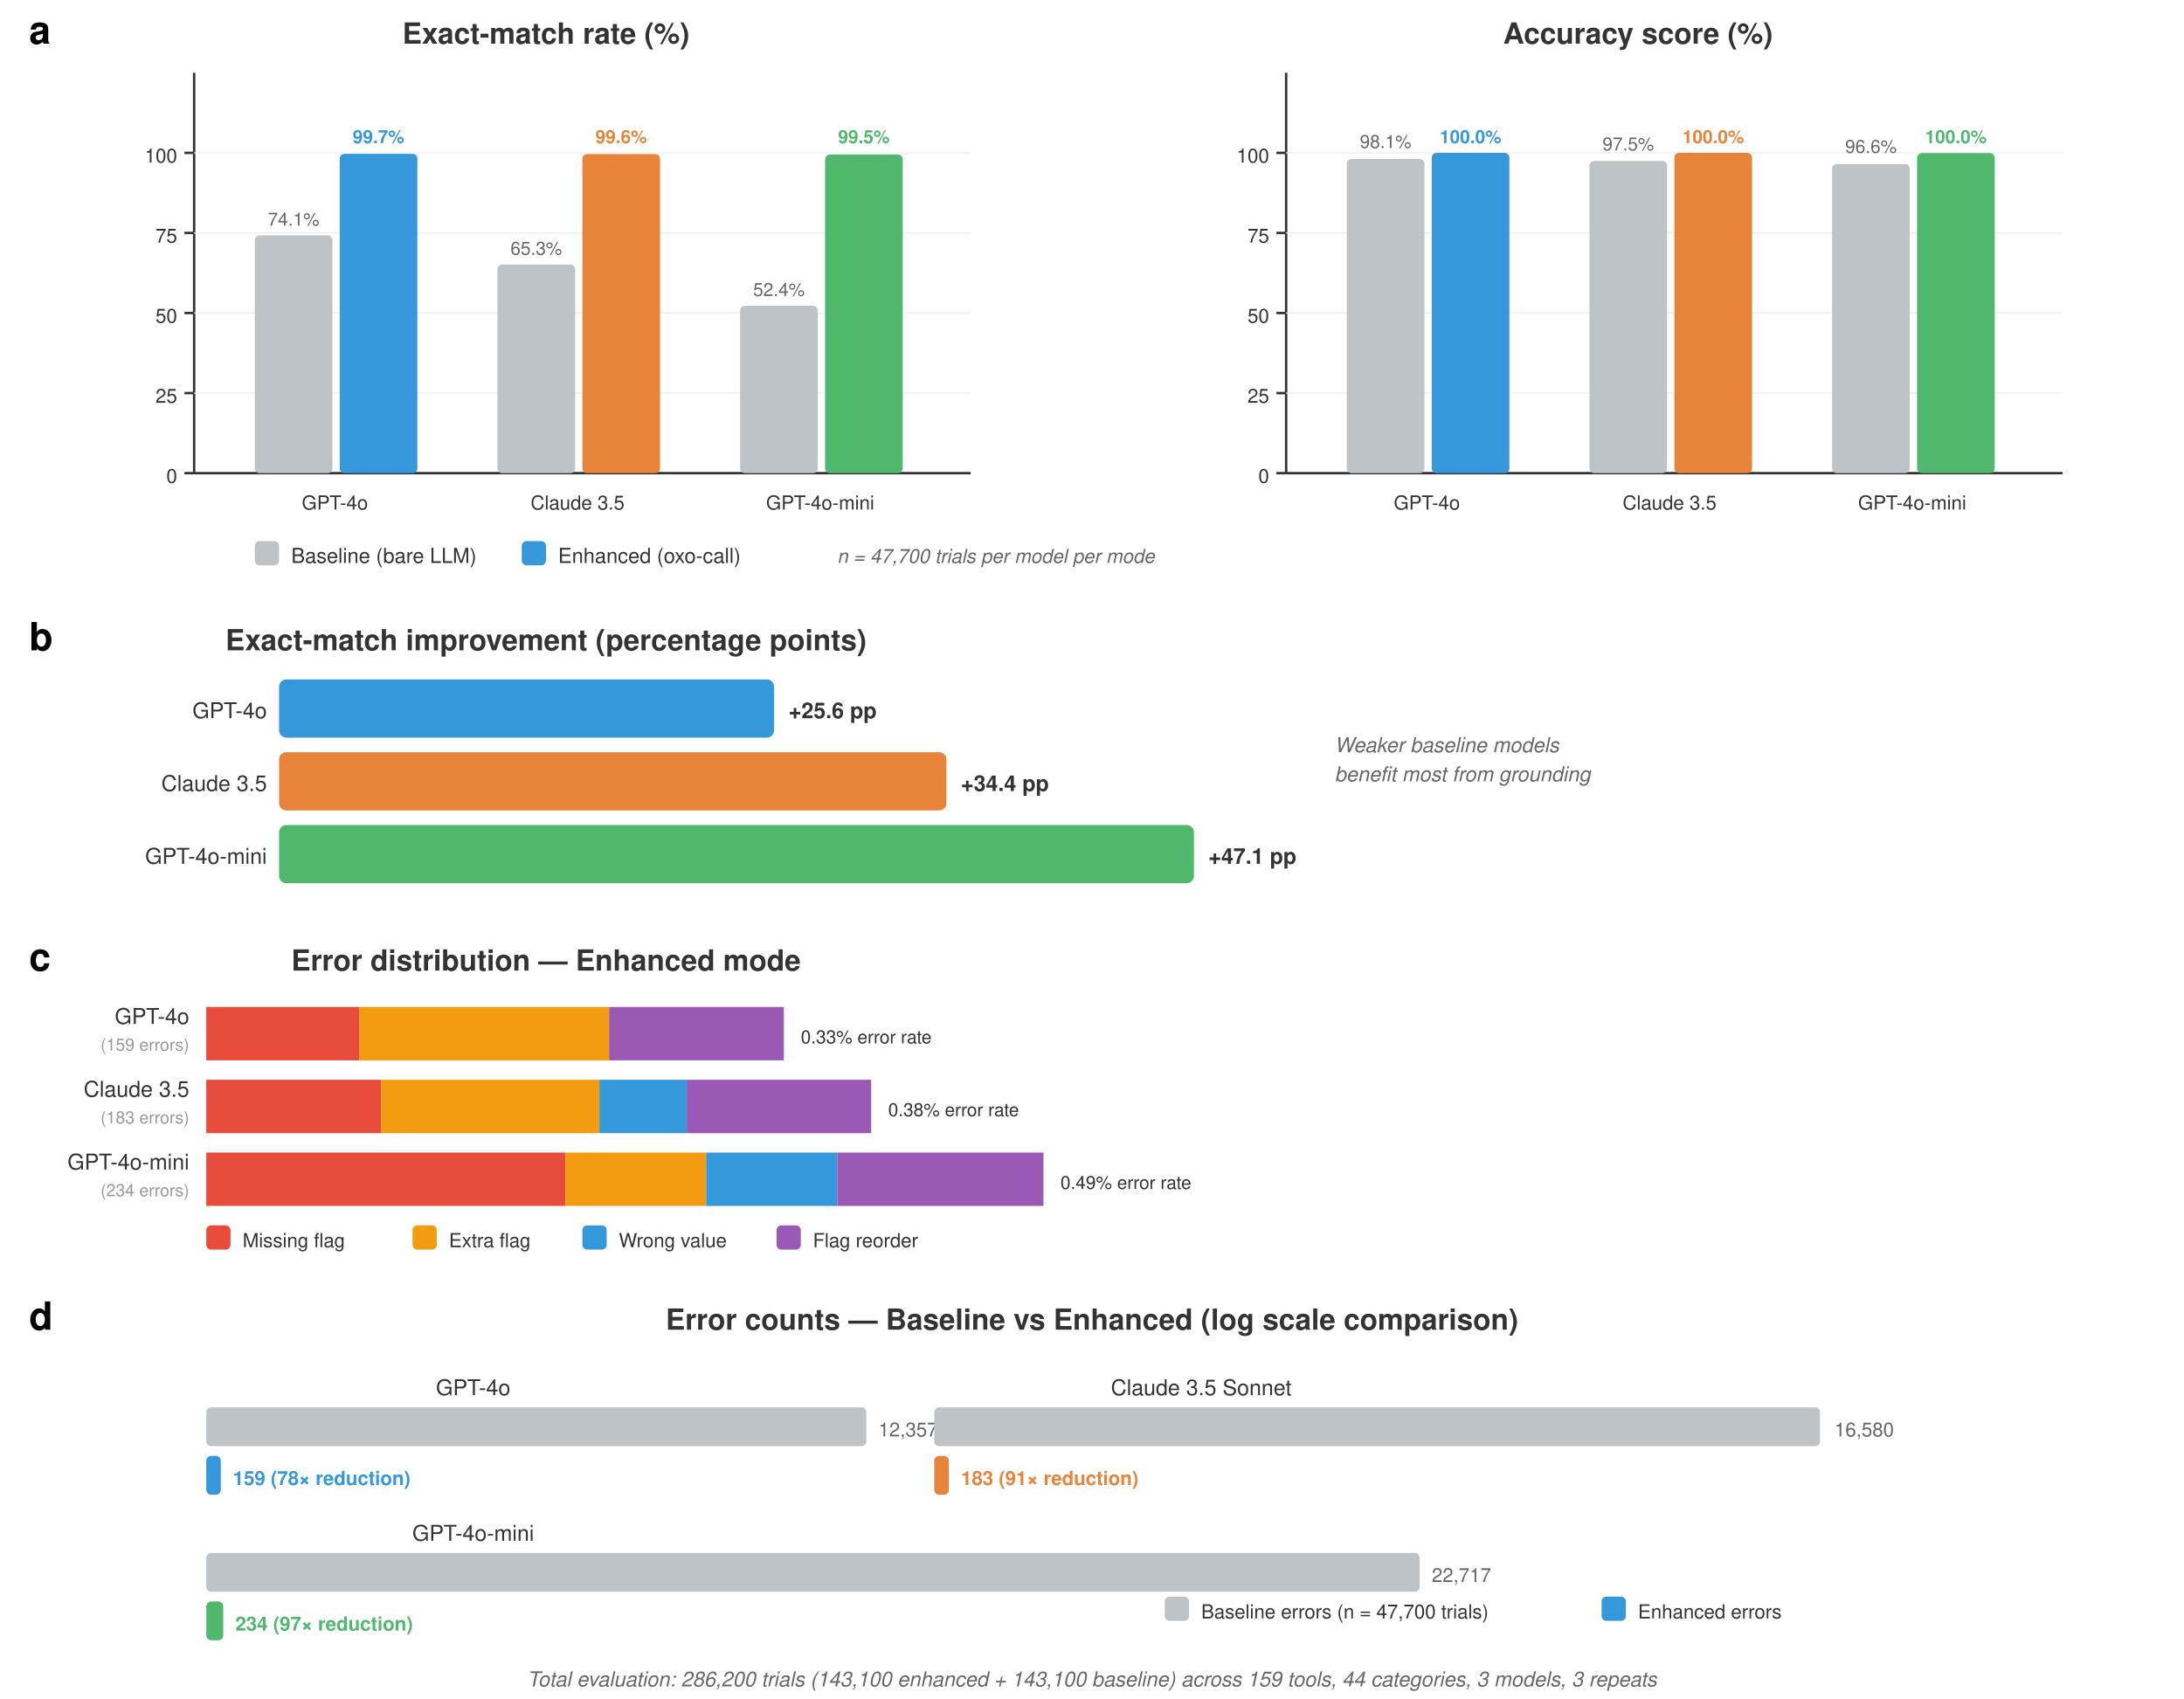
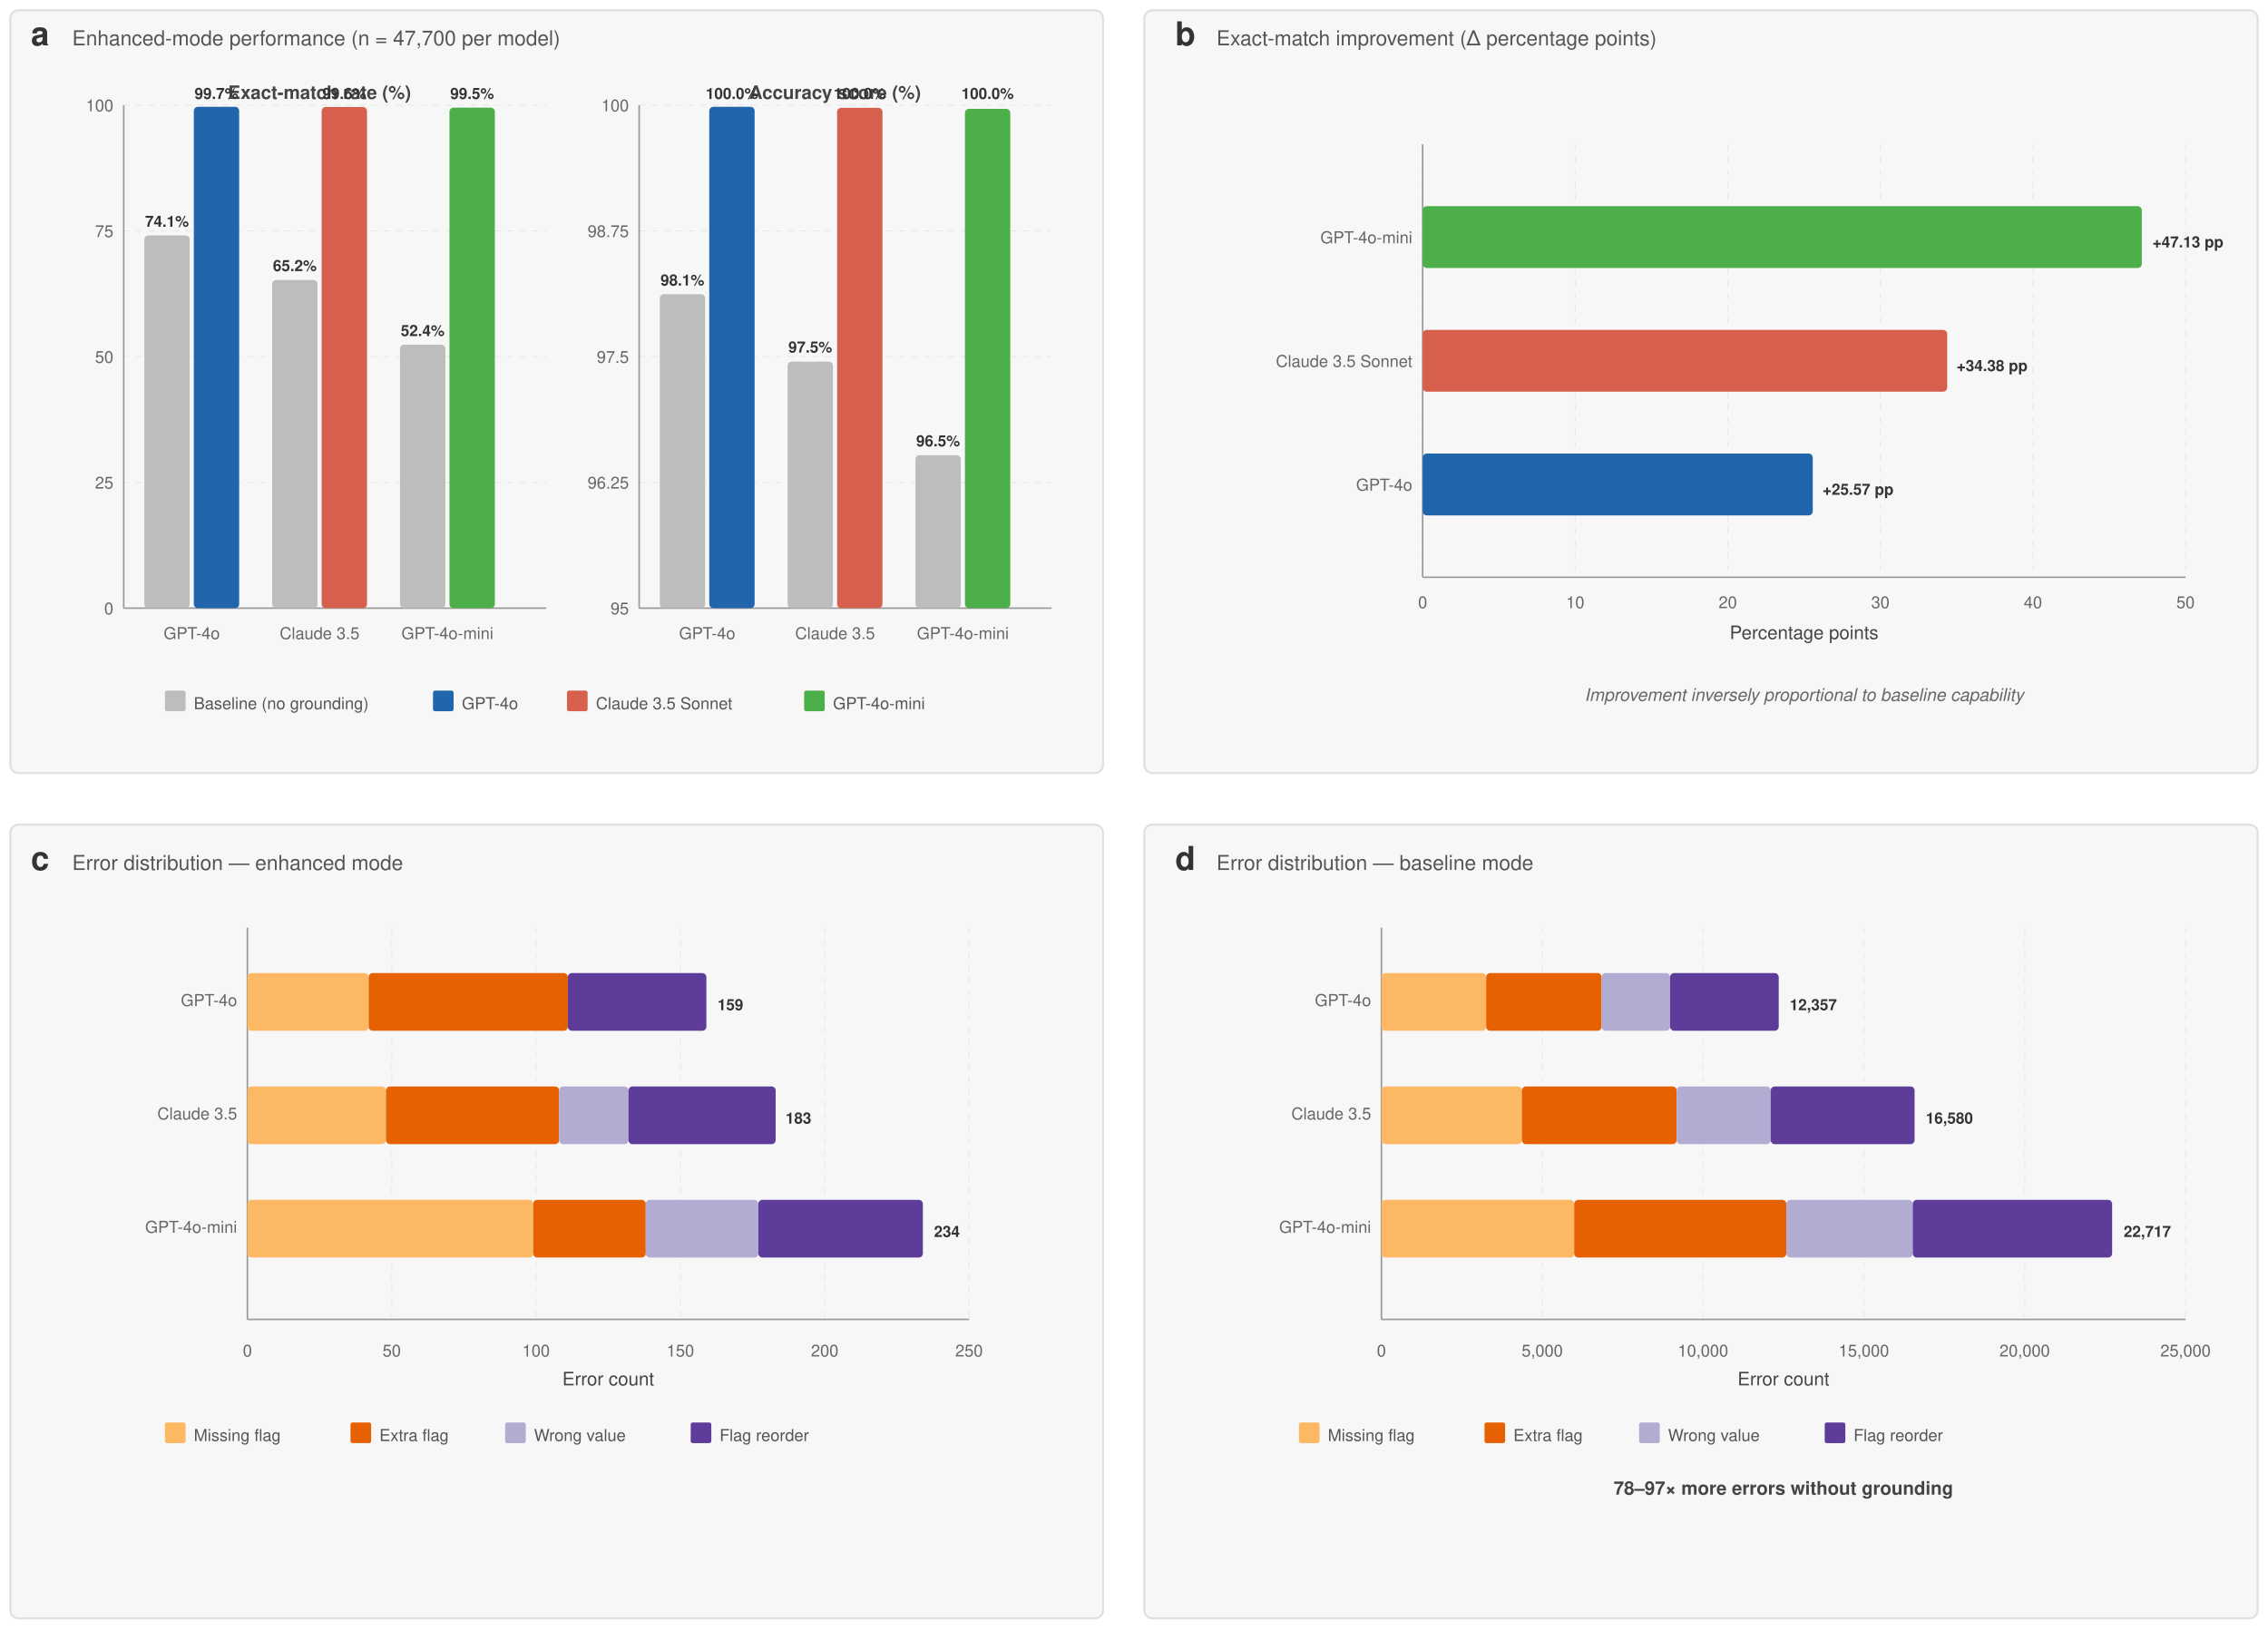
- <svg xmlns="http://www.w3.org/2000/svg" viewBox="0 0 900 700" font-family="Helvetica, Arial, sans-serif">
+ <svg xmlns="http://www.w3.org/2000/svg" viewBox="0 0 1100 800" font-family="'Helvetica Neue', Helvetica, Arial, sans-serif">
  <defs>
-     <marker id="arrow" markerWidth="8" markerHeight="6" refX="8" refY="3" orient="auto">
-       <polygon points="0 0, 8 3, 0 6" fill="#333" />
-     </marker>
+     <style>
+       .panel-bg { fill: #F7F7F7; stroke: #E0E0E0; stroke-width: 1; }
+       .panel-label { font-size: 16px; font-weight: bold; fill: #333; }
+       .panel-title { font-size: 10px; fill: #555; }
+       .axis-label { font-size: 9px; fill: #444; }
+       .tick-label { font-size: 8px; fill: #666; }
+       .value-label { font-size: 7.5px; fill: #333; font-weight: 600; }
+       .value-label-sm { font-size: 7px; fill: #333; font-weight: 600; }
+       .gridline { stroke: #E8E8E8; stroke-width: 0.5; stroke-dasharray: 3,3; }
+       .axis-line { stroke: #999; stroke-width: 0.75; }
+       .legend-text { font-size: 8px; fill: #555; }
+       .annotation { font-size: 8.5px; fill: #666; font-style: italic; }
+       .annotation-bold { font-size: 9px; fill: #444; font-weight: bold; }
+     </style>
  </defs>
-   <text x="12" y="18" font-size="16" font-weight="bold" fill="#000">a</text>
-   <text x="225" y="18" font-size="12" font-weight="bold" fill="#333" text-anchor="middle">Exact-match rate (%)</text>
-   <text x="675" y="18" font-size="12" font-weight="bold" fill="#333" text-anchor="middle">Accuracy score (%)</text>
-   <line x1="80" y1="30" x2="80" y2="195" stroke="#333" stroke-width="1" />
-   <line x1="80" y1="195" x2="400" y2="195" stroke="#333" stroke-width="1" />
-   <line x1="76" y1="195" x2="80" y2="195" stroke="#333" stroke-width="1" />
-   <text x="73" y="199" font-size="8" fill="#333" text-anchor="end">0</text>
-   <line x1="76" y1="162" x2="80" y2="162" stroke="#333" stroke-width="1" />
-   <text x="73" y="166" font-size="8" fill="#333" text-anchor="end">25</text>
-   <line x1="76" y1="129" x2="80" y2="129" stroke="#333" stroke-width="1" />
-   <text x="73" y="133" font-size="8" fill="#333" text-anchor="end">50</text>
-   <line x1="76" y1="96" x2="80" y2="96" stroke="#333" stroke-width="1" />
-   <text x="73" y="100" font-size="8" fill="#333" text-anchor="end">75</text>
-   <line x1="76" y1="63" x2="80" y2="63" stroke="#333" stroke-width="1" />
-   <text x="73" y="67" font-size="8" fill="#333" text-anchor="end">100</text>
-   <line x1="80" y1="63" x2="400" y2="63" stroke="#EEE" stroke-width="0.5" />
-   <line x1="80" y1="96" x2="400" y2="96" stroke="#EEE" stroke-width="0.5" />
-   <line x1="80" y1="129" x2="400" y2="129" stroke="#EEE" stroke-width="0.5" />
-   <line x1="80" y1="162" x2="400" y2="162" stroke="#EEE" stroke-width="0.5" />
-   <rect x="105" y="97" width="32" height="98" rx="2" fill="#BDC3C7" />
-   <rect x="140" y="63.4" width="32" height="131.6" rx="2" fill="#3498DB" />
-   <text x="138" y="210" font-size="8" fill="#333" text-anchor="middle">GPT-4o</text>
-   <rect x="205" y="109" width="32" height="86" rx="2" fill="#BDC3C7" />
-   <rect x="240" y="63.5" width="32" height="131.5" rx="2" fill="#E8833A" />
-   <text x="238" y="210" font-size="8" fill="#333" text-anchor="middle">Claude 3.5</text>
-   <rect x="305" y="126" width="32" height="69" rx="2" fill="#BDC3C7" />
-   <rect x="340" y="63.7" width="32" height="131.3" rx="2" fill="#50B86C" />
-   <text x="338" y="210" font-size="8" fill="#333" text-anchor="middle">GPT-4o-mini</text>
-   <text x="121" y="93" font-size="7.5" fill="#666" text-anchor="middle">74.1%</text>
-   <text x="156" y="59" font-size="7.5" fill="#3498DB" text-anchor="middle" font-weight="bold">99.7%</text>
-   <text x="221" y="105" font-size="7.5" fill="#666" text-anchor="middle">65.3%</text>
-   <text x="256" y="59" font-size="7.5" fill="#E8833A" text-anchor="middle" font-weight="bold">99.6%</text>
-   <text x="321" y="122" font-size="7.5" fill="#666" text-anchor="middle">52.4%</text>
-   <text x="356" y="59" font-size="7.5" fill="#50B86C" text-anchor="middle" font-weight="bold">99.5%</text>
-   <line x1="530" y1="30" x2="530" y2="195" stroke="#333" stroke-width="1" />
-   <line x1="530" y1="195" x2="850" y2="195" stroke="#333" stroke-width="1" />
-   <line x1="526" y1="195" x2="530" y2="195" stroke="#333" stroke-width="1" />
-   <text x="523" y="199" font-size="8" fill="#333" text-anchor="end">0</text>
-   <line x1="526" y1="162" x2="530" y2="162" stroke="#333" stroke-width="1" />
-   <text x="523" y="166" font-size="8" fill="#333" text-anchor="end">25</text>
-   <line x1="526" y1="129" x2="530" y2="129" stroke="#333" stroke-width="1" />
-   <text x="523" y="133" font-size="8" fill="#333" text-anchor="end">50</text>
-   <line x1="526" y1="96" x2="530" y2="96" stroke="#333" stroke-width="1" />
-   <text x="523" y="100" font-size="8" fill="#333" text-anchor="end">75</text>
-   <line x1="526" y1="63" x2="530" y2="63" stroke="#333" stroke-width="1" />
-   <text x="523" y="67" font-size="8" fill="#333" text-anchor="end">100</text>
-   <line x1="530" y1="63" x2="850" y2="63" stroke="#EEE" stroke-width="0.5" />
-   <line x1="530" y1="96" x2="850" y2="96" stroke="#EEE" stroke-width="0.5" />
-   <line x1="530" y1="129" x2="850" y2="129" stroke="#EEE" stroke-width="0.5" />
-   <line x1="530" y1="162" x2="850" y2="162" stroke="#EEE" stroke-width="0.5" />
-   <rect x="555" y="65.5" width="32" height="129.5" rx="2" fill="#BDC3C7" />
-   <rect x="590" y="63" width="32" height="132" rx="2" fill="#3498DB" />
-   <text x="588" y="210" font-size="8" fill="#333" text-anchor="middle">GPT-4o</text>
-   <rect x="655" y="66.3" width="32" height="128.7" rx="2" fill="#BDC3C7" />
-   <rect x="690" y="63" width="32" height="132" rx="2" fill="#E8833A" />
-   <text x="688" y="210" font-size="8" fill="#333" text-anchor="middle">Claude 3.5</text>
-   <rect x="755" y="67.6" width="32" height="127.4" rx="2" fill="#BDC3C7" />
-   <rect x="790" y="63.1" width="32" height="131.9" rx="2" fill="#50B86C" />
-   <text x="788" y="210" font-size="8" fill="#333" text-anchor="middle">GPT-4o-mini</text>
-   <text x="571" y="61" font-size="7.5" fill="#666" text-anchor="middle">98.1%</text>
-   <text x="606" y="59" font-size="7.5" fill="#3498DB" text-anchor="middle" font-weight="bold">100.0%</text>
-   <text x="671" y="62" font-size="7.5" fill="#666" text-anchor="middle">97.5%</text>
-   <text x="706" y="59" font-size="7.5" fill="#E8833A" text-anchor="middle" font-weight="bold">100.0%</text>
-   <text x="771" y="63" font-size="7.5" fill="#666" text-anchor="middle">96.6%</text>
-   <text x="806" y="59" font-size="7.5" fill="#50B86C" text-anchor="middle" font-weight="bold">100.0%</text>
-   <rect x="105" y="223" width="10" height="10" rx="2" fill="#BDC3C7" />
-   <text x="120" y="232" font-size="8.5" fill="#333">Baseline (bare LLM)</text>
-   <rect x="215" y="223" width="10" height="10" rx="2" fill="#3498DB" />
-   <text x="230" y="232" font-size="8.5" fill="#333">Enhanced (oxo-call)</text>
-   <text x="345" y="232" font-size="8" fill="#666" font-style="italic">n = 47,700 trials per model per mode</text>
-   <text x="12" y="268" font-size="16" font-weight="bold" fill="#000">b</text>
-   <text x="225" y="268" font-size="12" font-weight="bold" fill="#333" text-anchor="middle">Exact-match improvement (percentage points)</text>
-   <rect x="115" y="280" width="204" height="24" rx="3" fill="#3498DB" />
-   <text x="110" y="296" font-size="9" fill="#333" text-anchor="end">GPT-4o</text>
-   <text x="325" y="296" font-size="9" fill="#333" font-weight="bold">+25.6 pp</text>
-   <rect x="115" y="310" width="275" height="24" rx="3" fill="#E8833A" />
-   <text x="110" y="326" font-size="9" fill="#333" text-anchor="end">Claude 3.5</text>
-   <text x="396" y="326" font-size="9" fill="#333" font-weight="bold">+34.4 pp</text>
-   <rect x="115" y="340" width="377" height="24" rx="3" fill="#50B86C" />
-   <text x="110" y="356" font-size="9" fill="#333" text-anchor="end">GPT-4o-mini</text>
-   <text x="498" y="356" font-size="9" fill="#333" font-weight="bold">+47.1 pp</text>
-   <text x="550" y="310" font-size="8.5" fill="#666" font-style="italic">Weaker baseline models</text>
-   <text x="550" y="322" font-size="8.5" fill="#666" font-style="italic">benefit most from grounding</text>
-   <text x="12" y="400" font-size="16" font-weight="bold" fill="#000">c</text>
-   <text x="225" y="400" font-size="12" font-weight="bold" fill="#333" text-anchor="middle">Error distribution — Enhanced mode</text>
-   <text x="78" y="422" font-size="9" fill="#333" text-anchor="end">GPT-4o</text>
-   <text x="78" y="433" font-size="7" fill="#999" text-anchor="end">(159 errors)</text>
-   <rect x="85" y="415" width="63" height="22" rx="0" fill="#E74C3C" />
-   <rect x="148" y="415" width="103" height="22" rx="0" fill="#F39C12" />
-   <rect x="251" y="415" width="72" height="22" rx="0" fill="#9B59B6" />
-   <text x="330" y="430" font-size="7.5" fill="#333">0.33% error rate</text>
-   <text x="78" y="452" font-size="9" fill="#333" text-anchor="end">Claude 3.5</text>
-   <text x="78" y="463" font-size="7" fill="#999" text-anchor="end">(183 errors)</text>
-   <rect x="85" y="445" width="72" height="22" rx="0" fill="#E74C3C" />
-   <rect x="157" y="445" width="90" height="22" rx="0" fill="#F39C12" />
-   <rect x="247" y="445" width="36" height="22" rx="0" fill="#3498DB" />
-   <rect x="283" y="445" width="76" height="22" rx="0" fill="#9B59B6" />
-   <text x="366" y="460" font-size="7.5" fill="#333">0.38% error rate</text>
-   <text x="78" y="482" font-size="9" fill="#333" text-anchor="end">GPT-4o-mini</text>
-   <text x="78" y="493" font-size="7" fill="#999" text-anchor="end">(234 errors)</text>
-   <rect x="85" y="475" width="148" height="22" rx="0" fill="#E74C3C" />
-   <rect x="233" y="475" width="58" height="22" rx="0" fill="#F39C12" />
-   <rect x="291" y="475" width="54" height="22" rx="0" fill="#3498DB" />
-   <rect x="345" y="475" width="85" height="22" rx="0" fill="#9B59B6" />
-   <text x="437" y="490" font-size="7.5" fill="#333">0.49% error rate</text>
-   <rect x="85" y="505" width="10" height="10" rx="2" fill="#E74C3C" />
-   <text x="100" y="514" font-size="8" fill="#333">Missing flag</text>
-   <rect x="170" y="505" width="10" height="10" rx="2" fill="#F39C12" />
-   <text x="185" y="514" font-size="8" fill="#333">Extra flag</text>
-   <rect x="240" y="505" width="10" height="10" rx="2" fill="#3498DB" />
-   <text x="255" y="514" font-size="8" fill="#333">Wrong value</text>
-   <rect x="320" y="505" width="10" height="10" rx="2" fill="#9B59B6" />
-   <text x="335" y="514" font-size="8" fill="#333">Flag reorder</text>
-   <text x="12" y="548" font-size="16" font-weight="bold" fill="#000">d</text>
-   <text x="450" y="548" font-size="12" font-weight="bold" fill="#333" text-anchor="middle">Error counts — Baseline vs Enhanced (log scale comparison)</text>
-   <text x="195" y="575" font-size="9" fill="#333" text-anchor="middle">GPT-4o</text>
-   <rect x="85" y="580" width="272" height="16" rx="2" fill="#BDC3C7" />
-   <text x="362" y="592" font-size="8" fill="#666">12,357</text>
-   <rect x="85" y="600" width="6" height="16" rx="2" fill="#3498DB" />
-   <text x="96" y="612" font-size="8" fill="#3498DB" font-weight="bold">159 (78× reduction)</text>
-   <text x="495" y="575" font-size="9" fill="#333" text-anchor="middle">Claude 3.5 Sonnet</text>
-   <rect x="385" y="580" width="365" height="16" rx="2" fill="#BDC3C7" />
-   <text x="756" y="592" font-size="8" fill="#666">16,580</text>
-   <rect x="385" y="600" width="6" height="16" rx="2" fill="#E8833A" />
-   <text x="396" y="612" font-size="8" fill="#E8833A" font-weight="bold">183 (91× reduction)</text>
-   <text x="195" y="635" font-size="9" fill="#333" text-anchor="middle">GPT-4o-mini</text>
-   <rect x="85" y="640" width="500" height="16" rx="2" fill="#BDC3C7" />
-   <text x="590" y="652" font-size="8" fill="#666">22,717</text>
-   <rect x="85" y="660" width="7" height="16" rx="2" fill="#50B86C" />
-   <text x="97" y="672" font-size="8" fill="#50B86C" font-weight="bold">234 (97× reduction)</text>
-   <rect x="480" y="658" width="10" height="10" rx="2" fill="#BDC3C7" />
-   <text x="495" y="667" font-size="8" fill="#333">Baseline errors (n = 47,700 trials)</text>
-   <rect x="660" y="658" width="10" height="10" rx="2" fill="#3498DB" />
-   <text x="675" y="667" font-size="8" fill="#333">Enhanced errors</text>
-   <text x="450" y="695" font-size="8.5" fill="#666" text-anchor="middle" font-style="italic">Total evaluation: 286,200 trials (143,100 enhanced + 143,100 baseline) across 159 tools, 44 categories, 3 models, 3 repeats</text>
+   <rect x="5" y="5" width="530" height="370" rx="4" class="panel-bg" />
+   <text x="15" y="22" class="panel-label">a</text>
+   <text x="35" y="22" class="panel-title">Enhanced-mode performance (n = 47,700 per model)</text>
+   <text x="155" y="48" text-anchor="middle" class="axis-label" font-weight="600">Exact-match rate (%)</text>
+   <line x1="60" y1="295" x2="265" y2="295" class="gridline" />
+   <line x1="60" y1="234" x2="265" y2="234" class="gridline" />
+   <line x1="60" y1="173" x2="265" y2="173" class="gridline" />
+   <line x1="60" y1="112" x2="265" y2="112" class="gridline" />
+   <line x1="60" y1="51" x2="265" y2="51" class="gridline" />
+   <text x="55" y="298" text-anchor="end" class="tick-label">0</text>
+   <text x="55" y="237" text-anchor="end" class="tick-label">25</text>
+   <text x="55" y="176" text-anchor="end" class="tick-label">50</text>
+   <text x="55" y="115" text-anchor="end" class="tick-label">75</text>
+   <text x="55" y="54" text-anchor="end" class="tick-label">100</text>
+   <line x1="60" y1="51" x2="60" y2="295" class="axis-line" />
+   <line x1="60" y1="295" x2="265" y2="295" class="axis-line" />
+   <rect x="70" y="114.2" width="22" height="180.8" rx="2" fill="#BDBDBD" />
+   <text x="81" y="110" text-anchor="middle" class="value-label">74.1%</text>
+   <rect x="94" y="51.8" width="22" height="243.2" rx="2" fill="#2166AC" />
+   <text x="105" y="48" text-anchor="middle" class="value-label">99.7%</text>
+   <rect x="132" y="135.8" width="22" height="159.2" rx="2" fill="#BDBDBD" />
+   <text x="143" y="131.5" text-anchor="middle" class="value-label">65.2%</text>
+   <rect x="156" y="51.9" width="22" height="243.1" rx="2" fill="#D6604D" />
+   <text x="167" y="48" text-anchor="middle" class="value-label">99.6%</text>
+   <rect x="194" y="167.2" width="22" height="127.8" rx="2" fill="#BDBDBD" />
+   <text x="205" y="163" text-anchor="middle" class="value-label">52.4%</text>
+   <rect x="218" y="52.2" width="22" height="242.8" rx="2" fill="#4DAF4A" />
+   <text x="229" y="48" text-anchor="middle" class="value-label">99.5%</text>
+   <text x="93" y="310" text-anchor="middle" class="tick-label">GPT-4o</text>
+   <text x="155" y="310" text-anchor="middle" class="tick-label">Claude 3.5</text>
+   <text x="217" y="310" text-anchor="middle" class="tick-label">GPT-4o-mini</text>
+   <text x="405" y="48" text-anchor="middle" class="axis-label" font-weight="600">Accuracy score (%)</text>
+   <line x1="310" y1="295" x2="510" y2="295" class="gridline" />
+   <line x1="310" y1="234" x2="510" y2="234" class="gridline" />
+   <line x1="310" y1="173" x2="510" y2="173" class="gridline" />
+   <line x1="310" y1="112" x2="510" y2="112" class="gridline" />
+   <line x1="310" y1="51" x2="510" y2="51" class="gridline" />
+   <text x="305" y="298" text-anchor="end" class="tick-label">95</text>
+   <text x="305" y="237" text-anchor="end" class="tick-label">96.25</text>
+   <text x="305" y="176" text-anchor="end" class="tick-label">97.5</text>
+   <text x="305" y="115" text-anchor="end" class="tick-label">98.75</text>
+   <text x="305" y="54" text-anchor="end" class="tick-label">100</text>
+   <line x1="310" y1="51" x2="310" y2="295" class="axis-line" />
+   <line x1="310" y1="295" x2="510" y2="295" class="axis-line" />
+   <rect x="320" y="142.7" width="22" height="152.3" rx="2" fill="#BDBDBD" />
+   <text x="331" y="138.5" text-anchor="middle" class="value-label">98.1%</text>
+   <rect x="344" y="51.8" width="22" height="243.2" rx="2" fill="#2166AC" />
+   <text x="355" y="48" text-anchor="middle" class="value-label">100.0%</text>
+   <rect x="382" y="175.4" width="22" height="119.6" rx="2" fill="#BDBDBD" />
+   <text x="393" y="171" text-anchor="middle" class="value-label">97.5%</text>
+   <rect x="406" y="52.3" width="22" height="242.7" rx="2" fill="#D6604D" />
+   <text x="417" y="48" text-anchor="middle" class="value-label">100.0%</text>
+   <rect x="444" y="220.8" width="22" height="74.2" rx="2" fill="#BDBDBD" />
+   <text x="455" y="216.5" text-anchor="middle" class="value-label">96.5%</text>
+   <rect x="468" y="52.8" width="22" height="242.2" rx="2" fill="#4DAF4A" />
+   <text x="479" y="48" text-anchor="middle" class="value-label">100.0%</text>
+   <text x="343" y="310" text-anchor="middle" class="tick-label">GPT-4o</text>
+   <text x="405" y="310" text-anchor="middle" class="tick-label">Claude 3.5</text>
+   <text x="467" y="310" text-anchor="middle" class="tick-label">GPT-4o-mini</text>
+   <rect x="80" y="335" width="10" height="10" rx="1" fill="#BDBDBD" />
+   <text x="94" y="344" class="legend-text">Baseline (no grounding)</text>
+   <rect x="210" y="335" width="10" height="10" rx="1" fill="#2166AC" />
+   <text x="224" y="344" class="legend-text">GPT-4o</text>
+   <rect x="275" y="335" width="10" height="10" rx="1" fill="#D6604D" />
+   <text x="289" y="344" class="legend-text">Claude 3.5 Sonnet</text>
+   <rect x="390" y="335" width="10" height="10" rx="1" fill="#4DAF4A" />
+   <text x="404" y="344" class="legend-text">GPT-4o-mini</text>
+   <rect x="555" y="5" width="540" height="370" rx="4" class="panel-bg" />
+   <text x="570" y="22" class="panel-label">b</text>
+   <text x="590" y="22" class="panel-title">Exact-match improvement (Δ percentage points)</text>
+   <line x1="690" y1="70" x2="690" y2="280" class="gridline" />
+   <line x1="764" y1="70" x2="764" y2="280" class="gridline" />
+   <line x1="838" y1="70" x2="838" y2="280" class="gridline" />
+   <line x1="912" y1="70" x2="912" y2="280" class="gridline" />
+   <line x1="986" y1="70" x2="986" y2="280" class="gridline" />
+   <line x1="1060" y1="70" x2="1060" y2="280" class="gridline" />
+   <line x1="690" y1="280" x2="1060" y2="280" class="axis-line" />
+   <line x1="690" y1="70" x2="690" y2="280" class="axis-line" />
+   <text x="690" y="295" text-anchor="middle" class="tick-label">0</text>
+   <text x="764" y="295" text-anchor="middle" class="tick-label">10</text>
+   <text x="838" y="295" text-anchor="middle" class="tick-label">20</text>
+   <text x="912" y="295" text-anchor="middle" class="tick-label">30</text>
+   <text x="986" y="295" text-anchor="middle" class="tick-label">40</text>
+   <text x="1060" y="295" text-anchor="middle" class="tick-label">50</text>
+   <text x="875" y="310" text-anchor="middle" class="axis-label">Percentage points</text>
+   <text x="685" y="118" text-anchor="end" class="tick-label">GPT-4o-mini</text>
+   <rect x="690" y="100" width="348.8" height="30" rx="2" fill="#4DAF4A" />
+   <text x="1044" y="120" text-anchor="start" class="value-label">+47.13 pp</text>
+   <text x="685" y="178" text-anchor="end" class="tick-label">Claude 3.5 Sonnet</text>
+   <rect x="690" y="160" width="254.4" height="30" rx="2" fill="#D6604D" />
+   <text x="949" y="180" text-anchor="start" class="value-label">+34.38 pp</text>
+   <text x="685" y="238" text-anchor="end" class="tick-label">GPT-4o</text>
+   <rect x="690" y="220" width="189.2" height="30" rx="2" fill="#2166AC" />
+   <text x="884" y="240" text-anchor="start" class="value-label">+25.57 pp</text>
+   <text x="875" y="340" text-anchor="middle" class="annotation">Improvement inversely proportional to baseline capability</text>
+   <rect x="5" y="400" width="530" height="385" rx="4" class="panel-bg" />
+   <text x="15" y="422" class="panel-label">c</text>
+   <text x="35" y="422" class="panel-title">Error distribution — enhanced mode</text>
+   <line x1="120" y1="450" x2="120" y2="640" class="gridline" />
+   <line x1="190" y1="450" x2="190" y2="640" class="gridline" />
+   <line x1="260" y1="450" x2="260" y2="640" class="gridline" />
+   <line x1="330" y1="450" x2="330" y2="640" class="gridline" />
+   <line x1="400" y1="450" x2="400" y2="640" class="gridline" />
+   <line x1="470" y1="450" x2="470" y2="640" class="gridline" />
+   <line x1="120" y1="640" x2="470" y2="640" class="axis-line" />
+   <line x1="120" y1="450" x2="120" y2="640" class="axis-line" />
+   <text x="120" y="658" text-anchor="middle" class="tick-label">0</text>
+   <text x="190" y="658" text-anchor="middle" class="tick-label">50</text>
+   <text x="260" y="658" text-anchor="middle" class="tick-label">100</text>
+   <text x="330" y="658" text-anchor="middle" class="tick-label">150</text>
+   <text x="400" y="658" text-anchor="middle" class="tick-label">200</text>
+   <text x="470" y="658" text-anchor="middle" class="tick-label">250</text>
+   <text x="295" y="672" text-anchor="middle" class="axis-label">Error count</text>
+   <text x="115" y="488" text-anchor="end" class="tick-label">GPT-4o</text>
+   <rect x="120" y="472" width="58.8" height="28" rx="2" fill="#FDB863" />
+   <rect x="178.8" y="472" width="96.6" height="28" rx="2" fill="#E66101" />
+   <rect x="275.4" y="472" width="67.2" height="28" rx="2" fill="#5E3C99" />
+   <text x="348" y="490" text-anchor="start" class="value-label">159</text>
+   <text x="115" y="543" text-anchor="end" class="tick-label">Claude 3.5</text>
+   <rect x="120" y="527" width="67.2" height="28" rx="2" fill="#FDB863" />
+   <rect x="187.2" y="527" width="84" height="28" rx="2" fill="#E66101" />
+   <rect x="271.2" y="527" width="33.6" height="28" rx="2" fill="#B2ABD2" />
+   <rect x="304.8" y="527" width="71.4" height="28" rx="2" fill="#5E3C99" />
+   <text x="381" y="545" text-anchor="start" class="value-label">183</text>
+   <text x="115" y="598" text-anchor="end" class="tick-label">GPT-4o-mini</text>
+   <rect x="120" y="582" width="138.6" height="28" rx="2" fill="#FDB863" />
+   <rect x="258.6" y="582" width="54.6" height="28" rx="2" fill="#E66101" />
+   <rect x="313.2" y="582" width="54.6" height="28" rx="2" fill="#B2ABD2" />
+   <rect x="367.8" y="582" width="79.8" height="28" rx="2" fill="#5E3C99" />
+   <text x="453" y="600" text-anchor="start" class="value-label">234</text>
+   <rect x="80" y="690" width="10" height="10" rx="1" fill="#FDB863" />
+   <text x="94" y="699" class="legend-text">Missing flag</text>
+   <rect x="170" y="690" width="10" height="10" rx="1" fill="#E66101" />
+   <text x="184" y="699" class="legend-text">Extra flag</text>
+   <rect x="245" y="690" width="10" height="10" rx="1" fill="#B2ABD2" />
+   <text x="259" y="699" class="legend-text">Wrong value</text>
+   <rect x="335" y="690" width="10" height="10" rx="1" fill="#5E3C99" />
+   <text x="349" y="699" class="legend-text">Flag reorder</text>
+   <rect x="555" y="400" width="540" height="385" rx="4" class="panel-bg" />
+   <text x="570" y="422" class="panel-label">d</text>
+   <text x="590" y="422" class="panel-title">Error distribution — baseline mode</text>
+   <line x1="670" y1="450" x2="670" y2="640" class="gridline" />
+   <line x1="748" y1="450" x2="748" y2="640" class="gridline" />
+   <line x1="826" y1="450" x2="826" y2="640" class="gridline" />
+   <line x1="904" y1="450" x2="904" y2="640" class="gridline" />
+   <line x1="982" y1="450" x2="982" y2="640" class="gridline" />
+   <line x1="1060" y1="450" x2="1060" y2="640" class="gridline" />
+   <line x1="670" y1="640" x2="1060" y2="640" class="axis-line" />
+   <line x1="670" y1="450" x2="670" y2="640" class="axis-line" />
+   <text x="670" y="658" text-anchor="middle" class="tick-label">0</text>
+   <text x="748" y="658" text-anchor="middle" class="tick-label">5,000</text>
+   <text x="826" y="658" text-anchor="middle" class="tick-label">10,000</text>
+   <text x="904" y="658" text-anchor="middle" class="tick-label">15,000</text>
+   <text x="982" y="658" text-anchor="middle" class="tick-label">20,000</text>
+   <text x="1060" y="658" text-anchor="middle" class="tick-label">25,000</text>
+   <text x="865" y="672" text-anchor="middle" class="axis-label">Error count</text>
+   <text x="665" y="488" text-anchor="end" class="tick-label">GPT-4o</text>
+   <rect x="670" y="472" width="50.8" height="28" rx="2" fill="#FDB863" />
+   <rect x="720.8" y="472" width="56" height="28" rx="2" fill="#E66101" />
+   <rect x="776.8" y="472" width="33.2" height="28" rx="2" fill="#B2ABD2" />
+   <rect x="810" y="472" width="52.7" height="28" rx="2" fill="#5E3C99" />
+   <text x="868" y="490" text-anchor="start" class="value-label">12,357</text>
+   <text x="665" y="543" text-anchor="end" class="tick-label">Claude 3.5</text>
+   <rect x="670" y="527" width="68.1" height="28" rx="2" fill="#FDB863" />
+   <rect x="738.1" y="527" width="75.1" height="28" rx="2" fill="#E66101" />
+   <rect x="813.2" y="527" width="45.6" height="28" rx="2" fill="#B2ABD2" />
+   <rect x="858.8" y="527" width="69.8" height="28" rx="2" fill="#5E3C99" />
+   <text x="934" y="545" text-anchor="start" class="value-label">16,580</text>
+   <text x="665" y="598" text-anchor="end" class="tick-label">GPT-4o-mini</text>
+   <rect x="670" y="582" width="93.5" height="28" rx="2" fill="#FDB863" />
+   <rect x="763.5" y="582" width="102.9" height="28" rx="2" fill="#E66101" />
+   <rect x="866.4" y="582" width="61.3" height="28" rx="2" fill="#B2ABD2" />
+   <rect x="927.7" y="582" width="96.7" height="28" rx="2" fill="#5E3C99" />
+   <text x="1030" y="600" text-anchor="start" class="value-label">22,717</text>
+   <rect x="630" y="690" width="10" height="10" rx="1" fill="#FDB863" />
+   <text x="644" y="699" class="legend-text">Missing flag</text>
+   <rect x="720" y="690" width="10" height="10" rx="1" fill="#E66101" />
+   <text x="734" y="699" class="legend-text">Extra flag</text>
+   <rect x="795" y="690" width="10" height="10" rx="1" fill="#B2ABD2" />
+   <text x="809" y="699" class="legend-text">Wrong value</text>
+   <rect x="885" y="690" width="10" height="10" rx="1" fill="#5E3C99" />
+   <text x="899" y="699" class="legend-text">Flag reorder</text>
+   <text x="865" y="725" text-anchor="middle" class="annotation-bold">78–97× more errors without grounding</text>
</svg>
